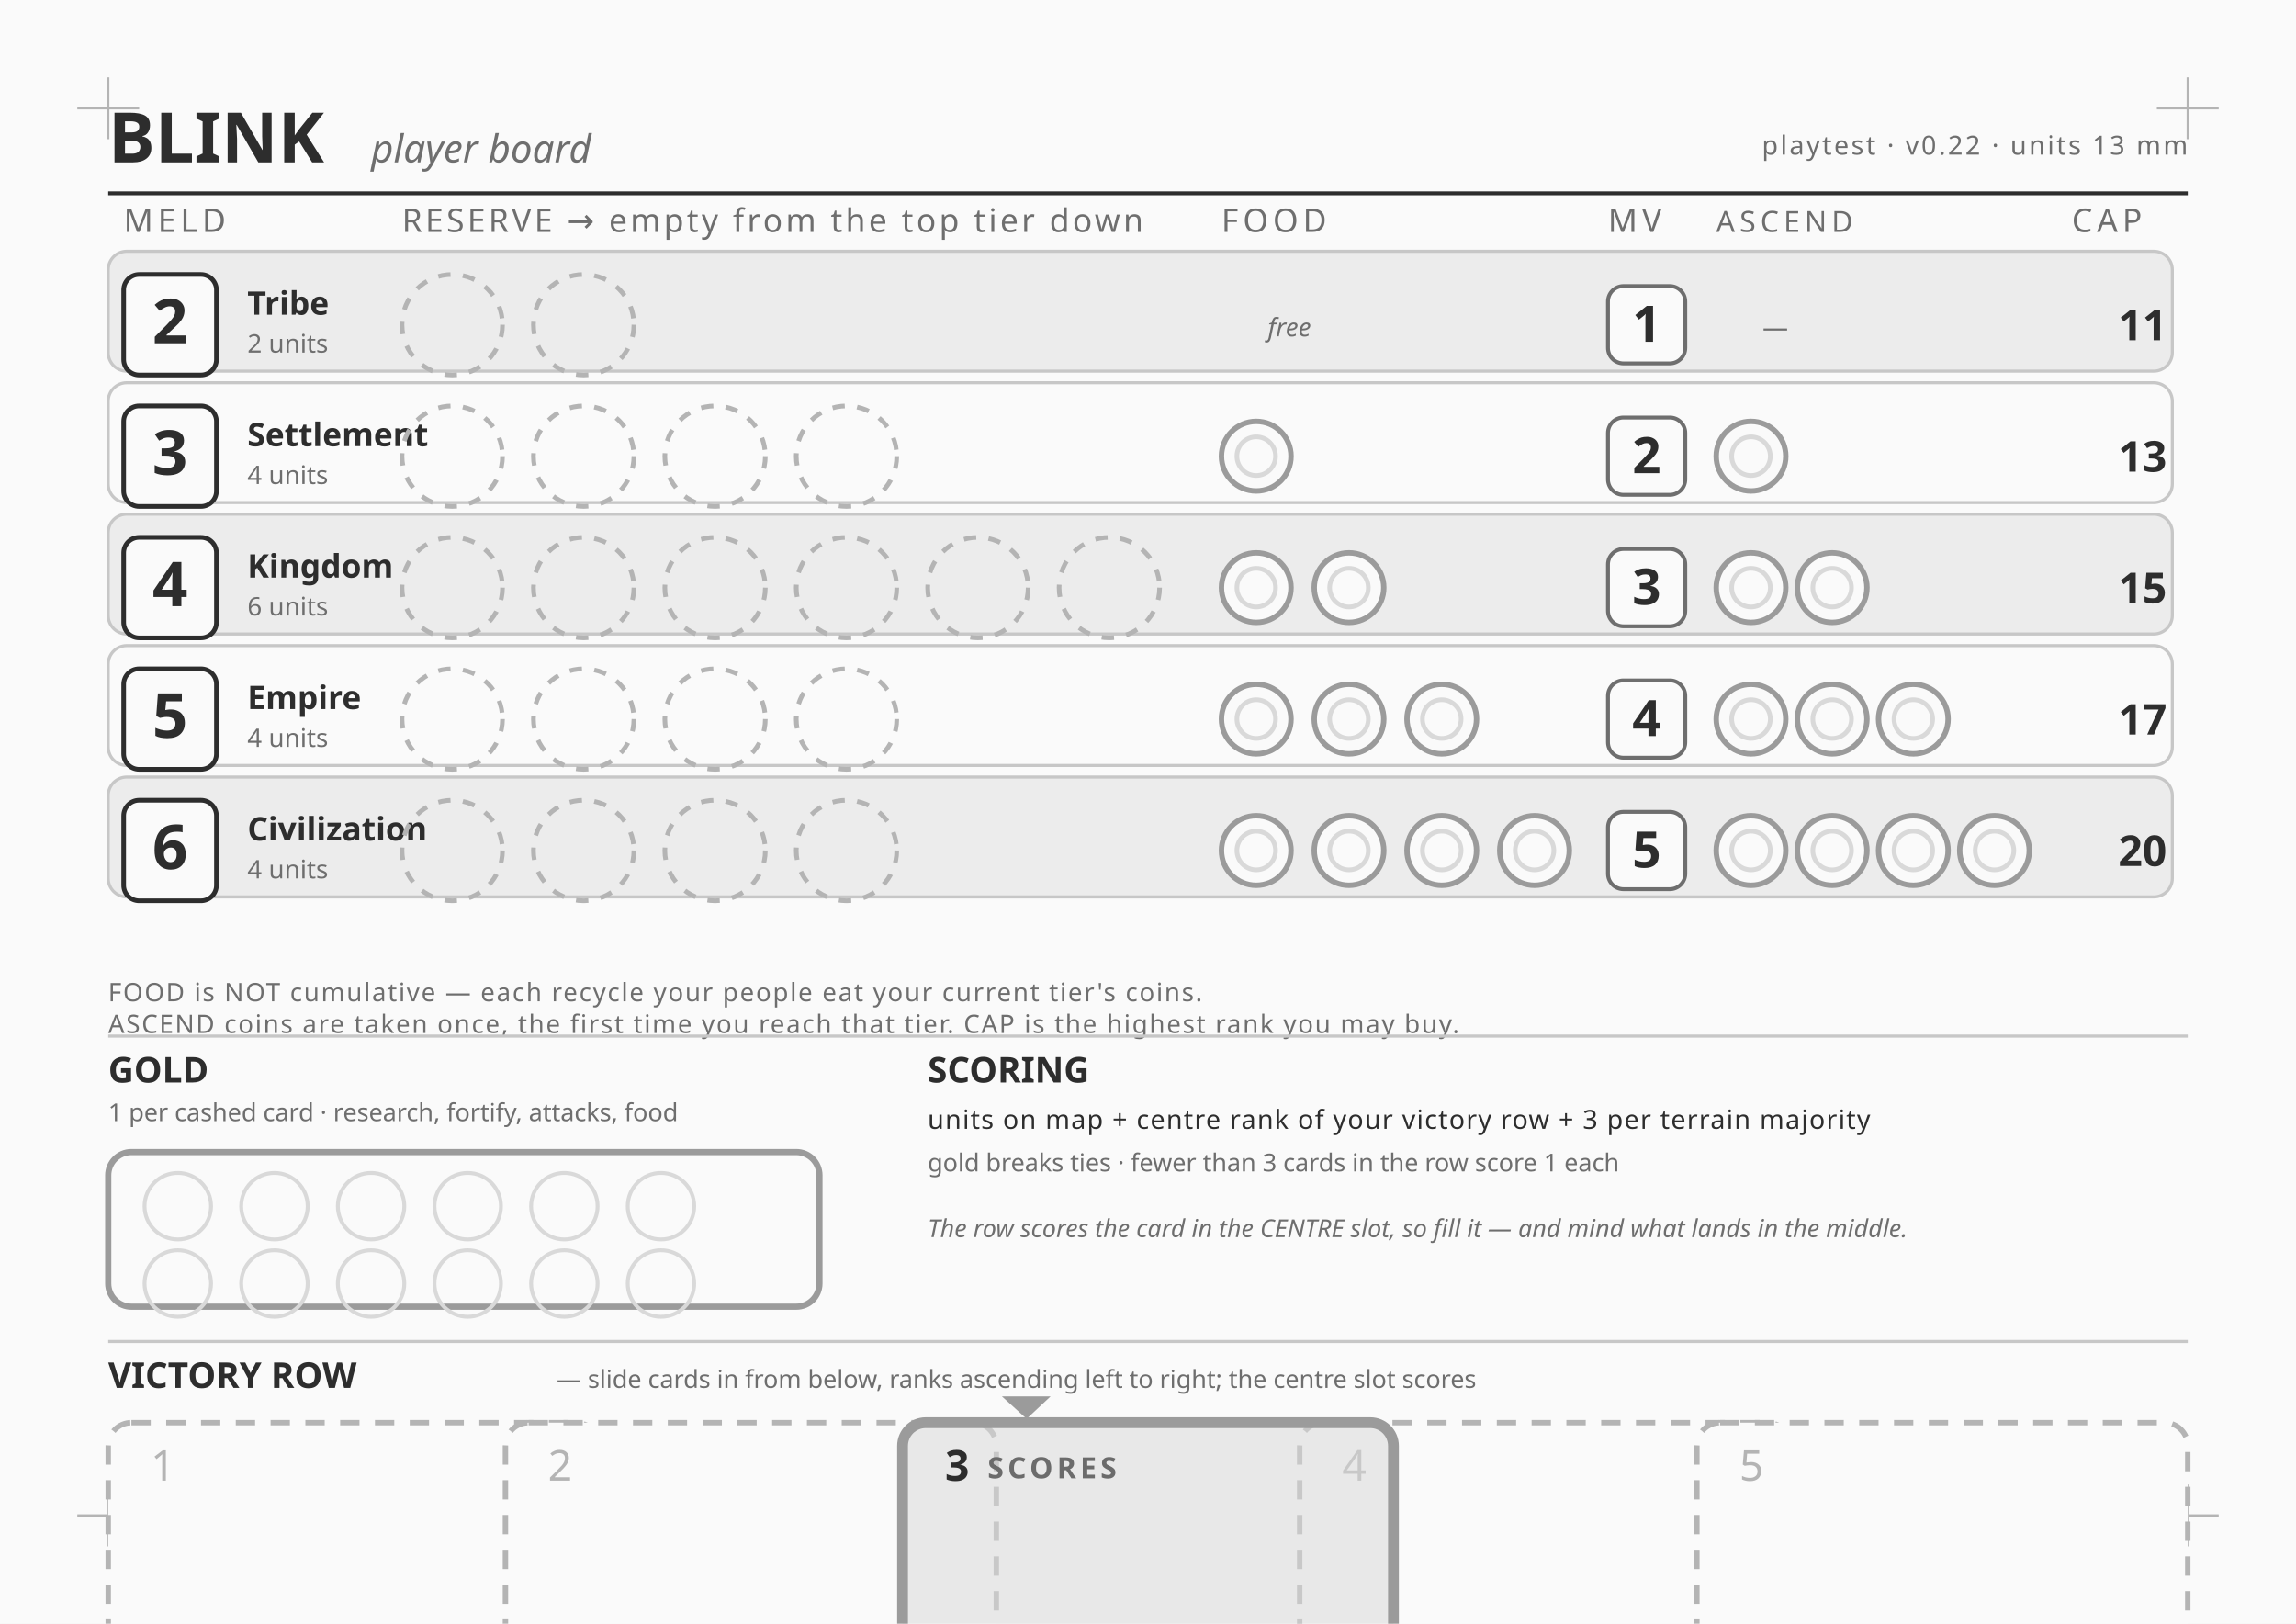
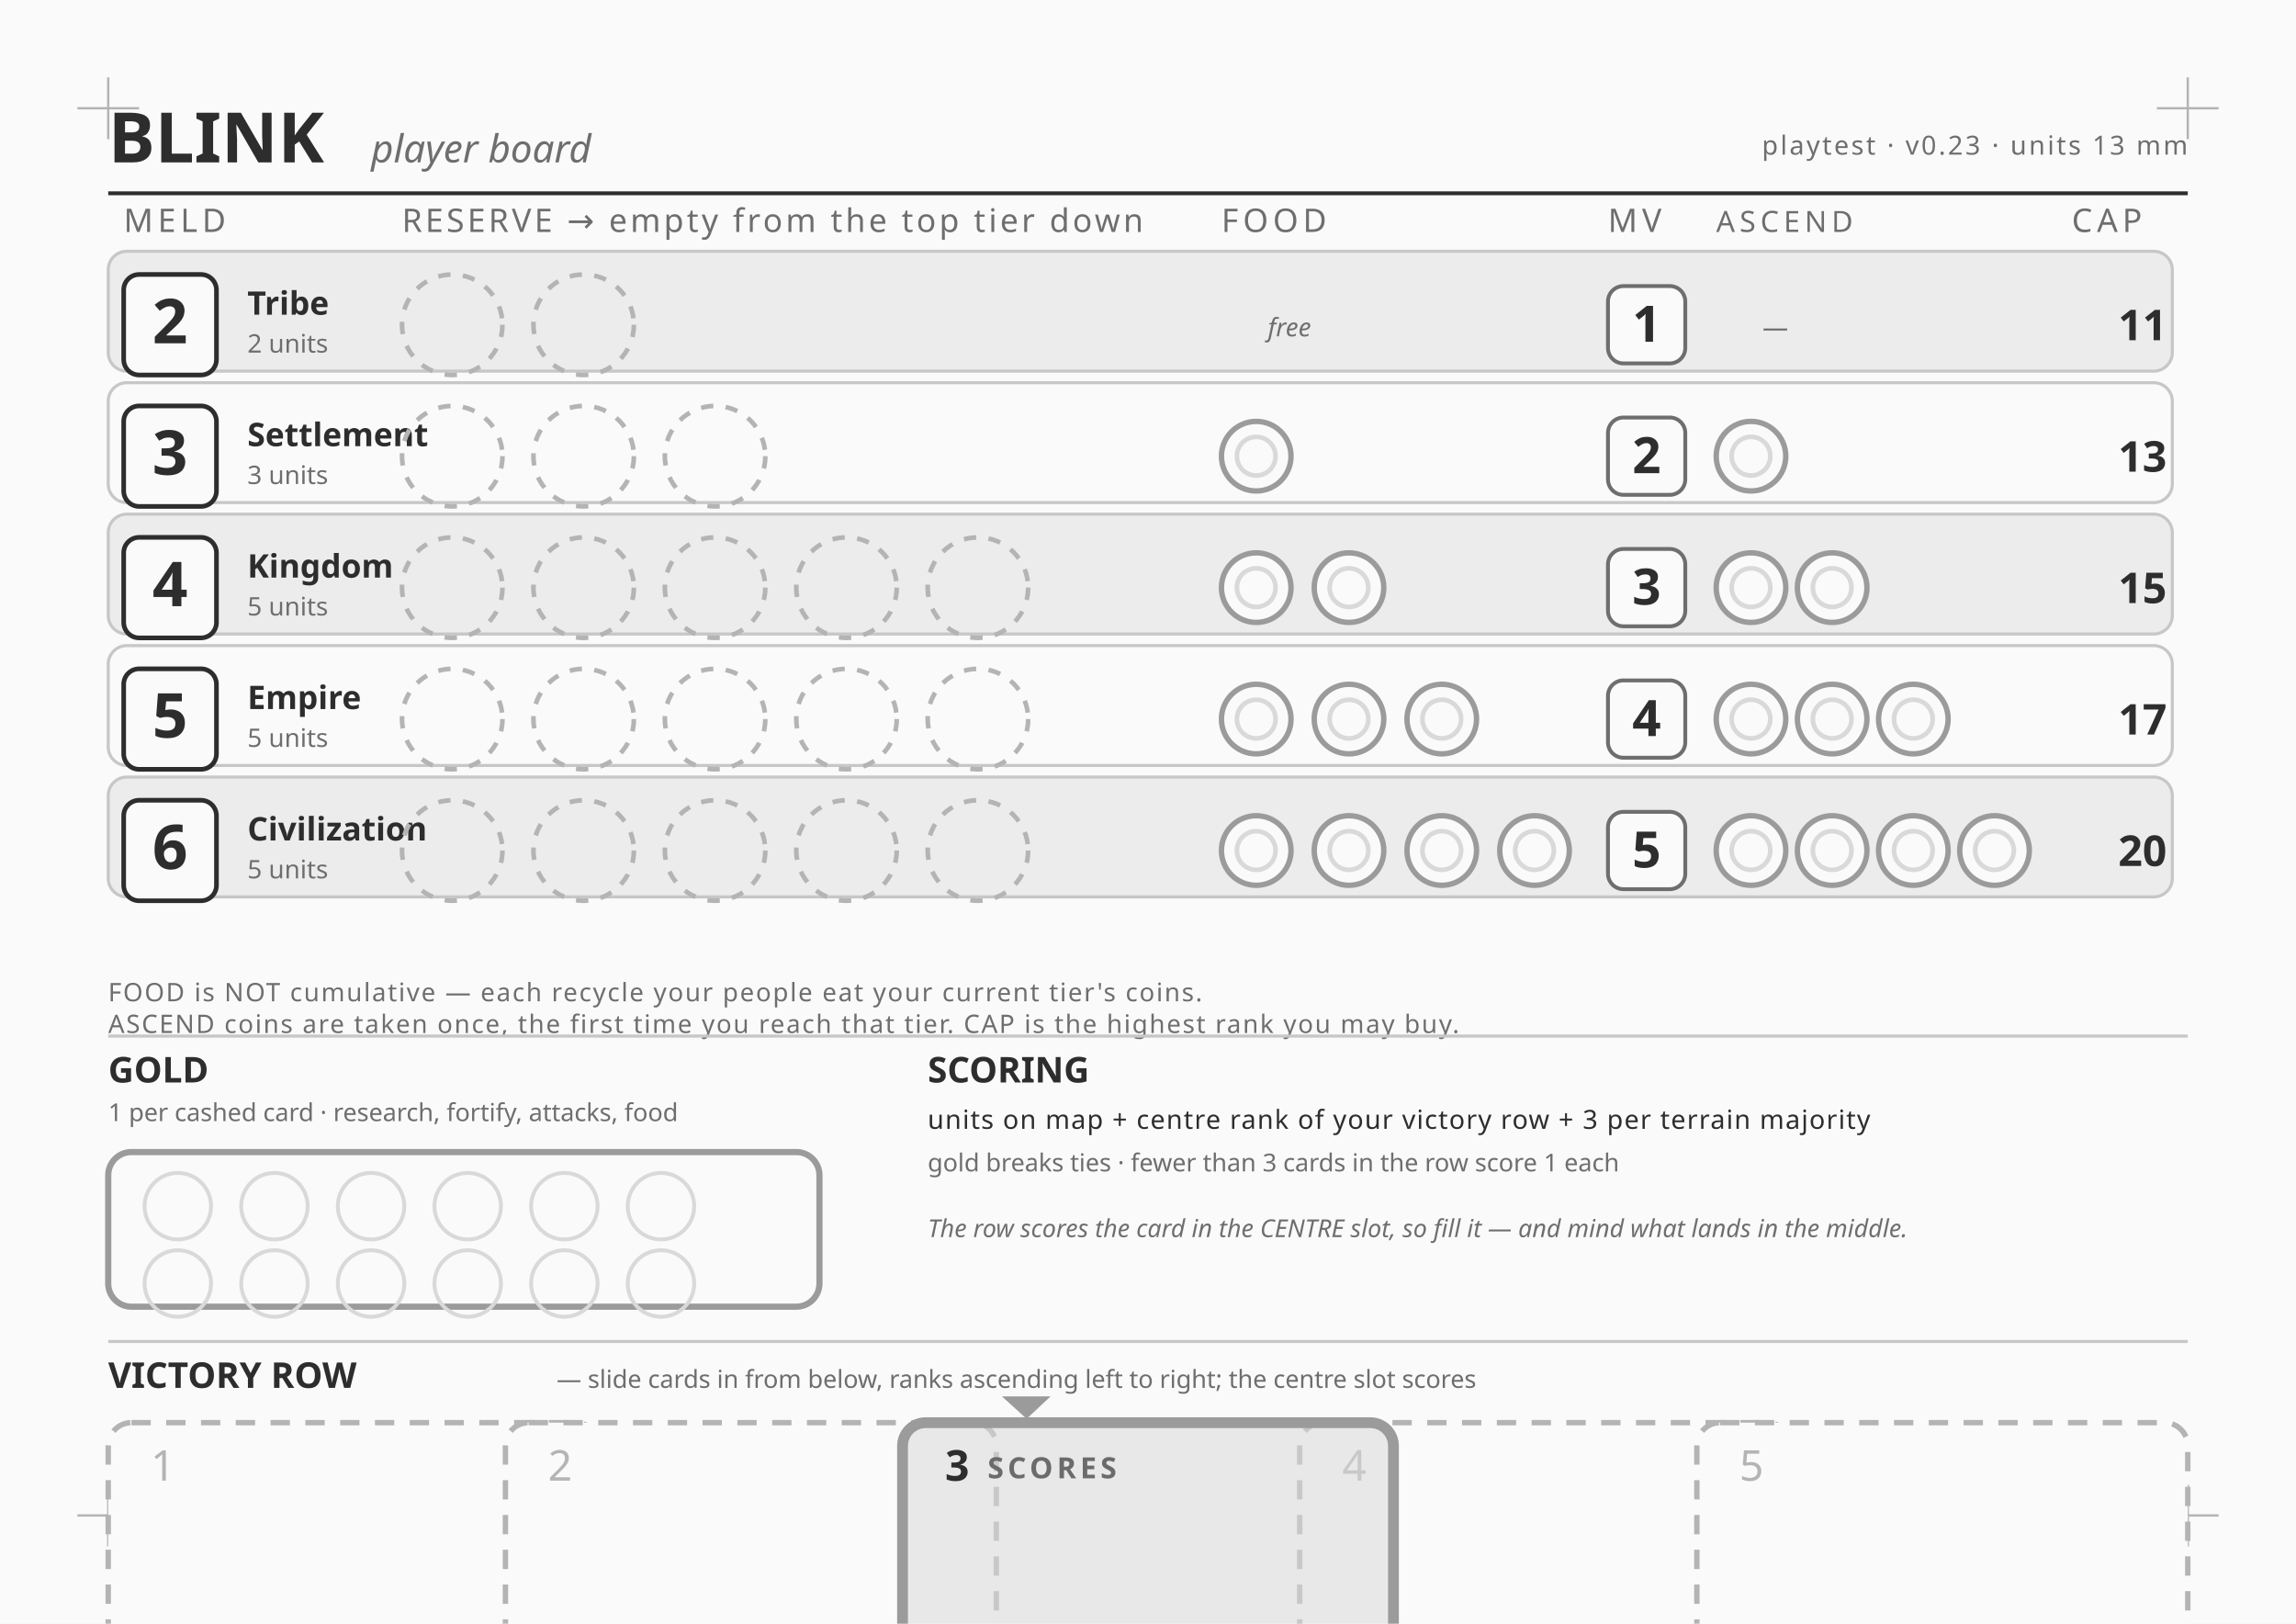
<svg xmlns="http://www.w3.org/2000/svg" width="297.0mm" height="210.0mm" viewBox="0 0 297.0 210.0">
  <defs>
    <pattern id="h-mountain" width="6" height="6" patternUnits="userSpaceOnUse">
      <rect width="6" height="6" fill="#fff" />
      <path d="M0 6 L6 0 M-1 1 L1 -1 M5 7 L7 5 M0 0 L6 6 M-1 5 L1 7 M5 -1 L7 1" stroke="#000" stroke-width=".55" />
    </pattern>
    <pattern id="h-forest" width="5" height="5" patternUnits="userSpaceOnUse">
      <rect width="5" height="5" fill="#fff" />
      <path d="M0 5 L5 0 M-1 1 L1 -1 M4 6 L6 4" stroke="#000" stroke-width=".6" />
    </pattern>
    <pattern id="h-plains" width="7" height="7" patternUnits="userSpaceOnUse">
      <rect width="7" height="7" fill="#fff" />
      <circle cx="1.6" cy="1.6" r=".65" fill="#000" />
      <circle cx="5.1" cy="5.1" r=".65" fill="#000" />
    </pattern>
    <pattern id="h-ocean" width="8" height="6" patternUnits="userSpaceOnUse">
      <rect width="8" height="6" fill="#fff" />
      <path d="M0 3 q2 -2.2 4 0 t4 0" fill="none" stroke="#000" stroke-width=".6" />
    </pattern>
  </defs>
  <rect x="0" y="0" width="297.0" height="210.0" fill="#FAFAFA" />
  <path d="M10.0 14.0 h8 M14.0 10.0 v8" stroke="#B4B4B4" stroke-width="0.3" />
  <path d="M279.0 14.0 h8 M283.0 10.0 v8" stroke="#B4B4B4" stroke-width="0.3" />
  <path d="M10.0 196.0 h8 M14.0 192.0 v8" stroke="#B4B4B4" stroke-width="0.3" />
  <path d="M279.0 196.0 h8 M283.0 192.0 v8" stroke="#B4B4B4" stroke-width="0.3" />
  <text x="14.00" y="21.00" font-family="IBM Plex Sans" font-size="9" fill="#2D2D2D" text-anchor="start" font-weight="600" letter-spacing="0" style="">BLINK</text>
  <text x="48.00" y="21.00" font-family="IBM Plex Sans" font-size="5" fill="#6E6E6E" text-anchor="start" font-weight="400" letter-spacing="0" style="font-style:italic">player board</text>
-   <text x="283.00" y="20.00" font-family="IBM Plex Mono" font-size="3.4" fill="#6E6E6E" text-anchor="end" font-weight="400" letter-spacing="0.3" style="">playtest · v0.22 · units 13 mm</text>
+   <text x="283.00" y="20.00" font-family="IBM Plex Mono" font-size="3.4" fill="#6E6E6E" text-anchor="end" font-weight="400" letter-spacing="0.3" style="">playtest · v0.23 · units 13 mm</text>
  <line x1="14.0" y1="25.0" x2="283.0" y2="25.0" stroke="#2D2D2D" stroke-width="0.5" />
  <text x="158.00" y="30.00" font-family="IBM Plex Mono" font-size="4.2" fill="#6E6E6E" text-anchor="start" font-weight="400" letter-spacing="0.6" style="">FOOD</text>
  <text x="208.00" y="30.00" font-family="IBM Plex Mono" font-size="4.2" fill="#6E6E6E" text-anchor="start" font-weight="400" letter-spacing="0.6" style="">MV</text>
  <text x="222.00" y="30.00" font-family="IBM Plex Mono" font-size="3.8" fill="#6E6E6E" text-anchor="start" font-weight="400" letter-spacing="0.6" style="">ASCEND</text>
  <text x="268.00" y="30.00" font-family="IBM Plex Mono" font-size="4.2" fill="#6E6E6E" text-anchor="start" font-weight="400" letter-spacing="0.6" style="">CAP</text>
  <text x="16.00" y="30.00" font-family="IBM Plex Mono" font-size="4.2" fill="#6E6E6E" text-anchor="start" font-weight="400" letter-spacing="0.6" style="">MELD</text>
  <text x="52.00" y="30.00" font-family="IBM Plex Mono" font-size="4.2" fill="#6E6E6E" text-anchor="start" font-weight="400" letter-spacing="0.4" style="">RESERVE  →  empty from the top tier down</text>
  <rect x="14.0" y="32.5" width="267.0" height="15.5" rx="2.4" fill="#ECECEC" stroke="#C7C7C7" stroke-width="0.4" />
  <rect x="16.0" y="35.5" width="12" height="13.0" rx="2" fill="#FAFAFA" stroke="#2D2D2D" stroke-width="0.6" />
  <text x="22.00" y="44.40" font-family="IBM Plex Sans" font-size="8" fill="#2D2D2D" text-anchor="middle" font-weight="600" letter-spacing="0" style="">2</text>
  <text x="32.00" y="40.70" font-family="IBM Plex Sans" font-size="4.2" fill="#2D2D2D" text-anchor="start" font-weight="600" letter-spacing="0" style="">Tribe</text>
  <text x="32.00" y="45.60" font-family="IBM Plex Mono" font-size="3.3" fill="#6E6E6E" text-anchor="start" font-weight="400" letter-spacing="0" style="">2 units</text>
  <circle cx="58.50" cy="42.00" r="6.50" fill="none" stroke="#B4B4B4" stroke-width="0.6" stroke-dasharray="1.6 1.6" />
  <circle cx="75.50" cy="42.00" r="6.50" fill="none" stroke="#B4B4B4" stroke-width="0.6" stroke-dasharray="1.6 1.6" />
  <text x="164.00" y="43.50" font-family="IBM Plex Mono" font-size="3.3" fill="#6E6E6E" text-anchor="start" font-weight="400" letter-spacing="0" style="font-style:italic">free</text>
  <rect x="208.0" y="37.0" width="10" height="10.0" rx="2" fill="#FAFAFA" stroke="#6E6E6E" stroke-width="0.5" />
  <text x="213.00" y="44.20" font-family="IBM Plex Sans" font-size="6.5" fill="#2D2D2D" text-anchor="middle" font-weight="600" letter-spacing="0" style="">1</text>
  <text x="228.00" y="43.50" font-family="IBM Plex Mono" font-size="3.3" fill="#6E6E6E" text-anchor="start" font-weight="400" letter-spacing="0" style="">—</text>
  <text x="274.00" y="44.00" font-family="IBM Plex Sans" font-size="5.5" fill="#2D2D2D" text-anchor="start" font-weight="600" letter-spacing="0" style="">11</text>
  <rect x="14.0" y="49.5" width="267.0" height="15.5" rx="2.4" fill="#FAFAFA" stroke="#C7C7C7" stroke-width="0.4" />
  <rect x="16.0" y="52.5" width="12" height="13.0" rx="2" fill="#FAFAFA" stroke="#2D2D2D" stroke-width="0.6" />
  <text x="22.00" y="61.40" font-family="IBM Plex Sans" font-size="8" fill="#2D2D2D" text-anchor="middle" font-weight="600" letter-spacing="0" style="">3</text>
  <text x="32.00" y="57.70" font-family="IBM Plex Sans" font-size="4.2" fill="#2D2D2D" text-anchor="start" font-weight="600" letter-spacing="0" style="">Settlement</text>
-   <text x="32.00" y="62.60" font-family="IBM Plex Mono" font-size="3.3" fill="#6E6E6E" text-anchor="start" font-weight="400" letter-spacing="0" style="">4 units</text>
+   <text x="32.00" y="62.60" font-family="IBM Plex Mono" font-size="3.3" fill="#6E6E6E" text-anchor="start" font-weight="400" letter-spacing="0" style="">3 units</text>
  <circle cx="58.50" cy="59.00" r="6.50" fill="none" stroke="#B4B4B4" stroke-width="0.6" stroke-dasharray="1.6 1.6" />
  <circle cx="75.50" cy="59.00" r="6.50" fill="none" stroke="#B4B4B4" stroke-width="0.6" stroke-dasharray="1.6 1.6" />
  <circle cx="92.50" cy="59.00" r="6.50" fill="none" stroke="#B4B4B4" stroke-width="0.6" stroke-dasharray="1.6 1.6" />
-   <circle cx="109.50" cy="59.00" r="6.50" fill="none" stroke="#B4B4B4" stroke-width="0.6" stroke-dasharray="1.6 1.6" />
  <circle cx="162.50" cy="59.00" r="4.50" fill="#FAFAFA" stroke="#9B9B9B" stroke-width="0.7" />
  <circle cx="162.50" cy="59.00" r="2.50" fill="none" stroke="#D9D9D9" stroke-width="0.6" />
  <rect x="208.0" y="54.0" width="10" height="10.0" rx="2" fill="#FAFAFA" stroke="#6E6E6E" stroke-width="0.5" />
  <text x="213.00" y="61.20" font-family="IBM Plex Sans" font-size="6.5" fill="#2D2D2D" text-anchor="middle" font-weight="600" letter-spacing="0" style="">2</text>
  <circle cx="226.50" cy="59.00" r="4.50" fill="#FAFAFA" stroke="#9B9B9B" stroke-width="0.7" />
  <circle cx="226.50" cy="59.00" r="2.50" fill="none" stroke="#D9D9D9" stroke-width="0.6" />
  <text x="274.00" y="61.00" font-family="IBM Plex Sans" font-size="5.5" fill="#2D2D2D" text-anchor="start" font-weight="600" letter-spacing="0" style="">13</text>
  <rect x="14.0" y="66.5" width="267.0" height="15.5" rx="2.4" fill="#ECECEC" stroke="#C7C7C7" stroke-width="0.4" />
  <rect x="16.0" y="69.5" width="12" height="13.0" rx="2" fill="#FAFAFA" stroke="#2D2D2D" stroke-width="0.6" />
  <text x="22.00" y="78.40" font-family="IBM Plex Sans" font-size="8" fill="#2D2D2D" text-anchor="middle" font-weight="600" letter-spacing="0" style="">4</text>
  <text x="32.00" y="74.70" font-family="IBM Plex Sans" font-size="4.2" fill="#2D2D2D" text-anchor="start" font-weight="600" letter-spacing="0" style="">Kingdom</text>
-   <text x="32.00" y="79.60" font-family="IBM Plex Mono" font-size="3.3" fill="#6E6E6E" text-anchor="start" font-weight="400" letter-spacing="0" style="">6 units</text>
+   <text x="32.00" y="79.60" font-family="IBM Plex Mono" font-size="3.3" fill="#6E6E6E" text-anchor="start" font-weight="400" letter-spacing="0" style="">5 units</text>
  <circle cx="58.50" cy="76.00" r="6.50" fill="none" stroke="#B4B4B4" stroke-width="0.6" stroke-dasharray="1.6 1.6" />
  <circle cx="75.50" cy="76.00" r="6.50" fill="none" stroke="#B4B4B4" stroke-width="0.6" stroke-dasharray="1.6 1.6" />
  <circle cx="92.50" cy="76.00" r="6.50" fill="none" stroke="#B4B4B4" stroke-width="0.6" stroke-dasharray="1.6 1.6" />
  <circle cx="109.50" cy="76.00" r="6.50" fill="none" stroke="#B4B4B4" stroke-width="0.6" stroke-dasharray="1.6 1.6" />
  <circle cx="126.50" cy="76.00" r="6.50" fill="none" stroke="#B4B4B4" stroke-width="0.6" stroke-dasharray="1.6 1.6" />
-   <circle cx="143.50" cy="76.00" r="6.50" fill="none" stroke="#B4B4B4" stroke-width="0.6" stroke-dasharray="1.6 1.6" />
  <circle cx="162.50" cy="76.00" r="4.50" fill="#FAFAFA" stroke="#9B9B9B" stroke-width="0.7" />
  <circle cx="162.50" cy="76.00" r="2.50" fill="none" stroke="#D9D9D9" stroke-width="0.6" />
  <circle cx="174.50" cy="76.00" r="4.50" fill="#FAFAFA" stroke="#9B9B9B" stroke-width="0.7" />
  <circle cx="174.50" cy="76.00" r="2.50" fill="none" stroke="#D9D9D9" stroke-width="0.6" />
  <rect x="208.0" y="71.0" width="10" height="10.0" rx="2" fill="#FAFAFA" stroke="#6E6E6E" stroke-width="0.5" />
  <text x="213.00" y="78.20" font-family="IBM Plex Sans" font-size="6.5" fill="#2D2D2D" text-anchor="middle" font-weight="600" letter-spacing="0" style="">3</text>
  <circle cx="226.50" cy="76.00" r="4.50" fill="#FAFAFA" stroke="#9B9B9B" stroke-width="0.7" />
  <circle cx="226.50" cy="76.00" r="2.50" fill="none" stroke="#D9D9D9" stroke-width="0.6" />
  <circle cx="237.00" cy="76.00" r="4.50" fill="#FAFAFA" stroke="#9B9B9B" stroke-width="0.7" />
  <circle cx="237.00" cy="76.00" r="2.50" fill="none" stroke="#D9D9D9" stroke-width="0.6" />
  <text x="274.00" y="78.00" font-family="IBM Plex Sans" font-size="5.5" fill="#2D2D2D" text-anchor="start" font-weight="600" letter-spacing="0" style="">15</text>
  <rect x="14.0" y="83.5" width="267.0" height="15.5" rx="2.4" fill="#FAFAFA" stroke="#C7C7C7" stroke-width="0.4" />
  <rect x="16.0" y="86.5" width="12" height="13.0" rx="2" fill="#FAFAFA" stroke="#2D2D2D" stroke-width="0.6" />
  <text x="22.00" y="95.40" font-family="IBM Plex Sans" font-size="8" fill="#2D2D2D" text-anchor="middle" font-weight="600" letter-spacing="0" style="">5</text>
  <text x="32.00" y="91.70" font-family="IBM Plex Sans" font-size="4.2" fill="#2D2D2D" text-anchor="start" font-weight="600" letter-spacing="0" style="">Empire</text>
-   <text x="32.00" y="96.60" font-family="IBM Plex Mono" font-size="3.3" fill="#6E6E6E" text-anchor="start" font-weight="400" letter-spacing="0" style="">4 units</text>
+   <text x="32.00" y="96.60" font-family="IBM Plex Mono" font-size="3.3" fill="#6E6E6E" text-anchor="start" font-weight="400" letter-spacing="0" style="">5 units</text>
  <circle cx="58.50" cy="93.00" r="6.50" fill="none" stroke="#B4B4B4" stroke-width="0.6" stroke-dasharray="1.6 1.6" />
  <circle cx="75.50" cy="93.00" r="6.50" fill="none" stroke="#B4B4B4" stroke-width="0.6" stroke-dasharray="1.6 1.6" />
  <circle cx="92.50" cy="93.00" r="6.50" fill="none" stroke="#B4B4B4" stroke-width="0.6" stroke-dasharray="1.6 1.6" />
  <circle cx="109.50" cy="93.00" r="6.50" fill="none" stroke="#B4B4B4" stroke-width="0.6" stroke-dasharray="1.6 1.6" />
+   <circle cx="126.50" cy="93.00" r="6.50" fill="none" stroke="#B4B4B4" stroke-width="0.6" stroke-dasharray="1.6 1.6" />
  <circle cx="162.50" cy="93.00" r="4.50" fill="#FAFAFA" stroke="#9B9B9B" stroke-width="0.7" />
  <circle cx="162.50" cy="93.00" r="2.50" fill="none" stroke="#D9D9D9" stroke-width="0.6" />
  <circle cx="174.50" cy="93.00" r="4.50" fill="#FAFAFA" stroke="#9B9B9B" stroke-width="0.7" />
  <circle cx="174.50" cy="93.00" r="2.50" fill="none" stroke="#D9D9D9" stroke-width="0.6" />
  <circle cx="186.50" cy="93.00" r="4.50" fill="#FAFAFA" stroke="#9B9B9B" stroke-width="0.7" />
  <circle cx="186.50" cy="93.00" r="2.50" fill="none" stroke="#D9D9D9" stroke-width="0.6" />
  <rect x="208.0" y="88.0" width="10" height="10.0" rx="2" fill="#FAFAFA" stroke="#6E6E6E" stroke-width="0.5" />
  <text x="213.00" y="95.20" font-family="IBM Plex Sans" font-size="6.5" fill="#2D2D2D" text-anchor="middle" font-weight="600" letter-spacing="0" style="">4</text>
  <circle cx="226.50" cy="93.00" r="4.50" fill="#FAFAFA" stroke="#9B9B9B" stroke-width="0.7" />
  <circle cx="226.50" cy="93.00" r="2.50" fill="none" stroke="#D9D9D9" stroke-width="0.6" />
  <circle cx="237.00" cy="93.00" r="4.50" fill="#FAFAFA" stroke="#9B9B9B" stroke-width="0.7" />
  <circle cx="237.00" cy="93.00" r="2.50" fill="none" stroke="#D9D9D9" stroke-width="0.6" />
  <circle cx="247.50" cy="93.00" r="4.50" fill="#FAFAFA" stroke="#9B9B9B" stroke-width="0.7" />
  <circle cx="247.50" cy="93.00" r="2.50" fill="none" stroke="#D9D9D9" stroke-width="0.6" />
  <text x="274.00" y="95.00" font-family="IBM Plex Sans" font-size="5.5" fill="#2D2D2D" text-anchor="start" font-weight="600" letter-spacing="0" style="">17</text>
  <rect x="14.0" y="100.5" width="267.0" height="15.5" rx="2.4" fill="#ECECEC" stroke="#C7C7C7" stroke-width="0.4" />
  <rect x="16.0" y="103.5" width="12" height="13.0" rx="2" fill="#FAFAFA" stroke="#2D2D2D" stroke-width="0.6" />
  <text x="22.00" y="112.40" font-family="IBM Plex Sans" font-size="8" fill="#2D2D2D" text-anchor="middle" font-weight="600" letter-spacing="0" style="">6</text>
  <text x="32.00" y="108.70" font-family="IBM Plex Sans" font-size="4.2" fill="#2D2D2D" text-anchor="start" font-weight="600" letter-spacing="0" style="">Civilization</text>
-   <text x="32.00" y="113.60" font-family="IBM Plex Mono" font-size="3.3" fill="#6E6E6E" text-anchor="start" font-weight="400" letter-spacing="0" style="">4 units</text>
+   <text x="32.00" y="113.60" font-family="IBM Plex Mono" font-size="3.3" fill="#6E6E6E" text-anchor="start" font-weight="400" letter-spacing="0" style="">5 units</text>
  <circle cx="58.50" cy="110.00" r="6.50" fill="none" stroke="#B4B4B4" stroke-width="0.6" stroke-dasharray="1.6 1.6" />
  <circle cx="75.50" cy="110.00" r="6.50" fill="none" stroke="#B4B4B4" stroke-width="0.6" stroke-dasharray="1.6 1.6" />
  <circle cx="92.50" cy="110.00" r="6.50" fill="none" stroke="#B4B4B4" stroke-width="0.6" stroke-dasharray="1.6 1.6" />
  <circle cx="109.50" cy="110.00" r="6.50" fill="none" stroke="#B4B4B4" stroke-width="0.6" stroke-dasharray="1.6 1.6" />
+   <circle cx="126.50" cy="110.00" r="6.50" fill="none" stroke="#B4B4B4" stroke-width="0.6" stroke-dasharray="1.6 1.6" />
  <circle cx="162.50" cy="110.00" r="4.50" fill="#FAFAFA" stroke="#9B9B9B" stroke-width="0.7" />
  <circle cx="162.50" cy="110.00" r="2.50" fill="none" stroke="#D9D9D9" stroke-width="0.6" />
  <circle cx="174.50" cy="110.00" r="4.50" fill="#FAFAFA" stroke="#9B9B9B" stroke-width="0.7" />
  <circle cx="174.50" cy="110.00" r="2.50" fill="none" stroke="#D9D9D9" stroke-width="0.6" />
  <circle cx="186.50" cy="110.00" r="4.50" fill="#FAFAFA" stroke="#9B9B9B" stroke-width="0.7" />
  <circle cx="186.50" cy="110.00" r="2.50" fill="none" stroke="#D9D9D9" stroke-width="0.6" />
  <circle cx="198.50" cy="110.00" r="4.50" fill="#FAFAFA" stroke="#9B9B9B" stroke-width="0.7" />
  <circle cx="198.50" cy="110.00" r="2.50" fill="none" stroke="#D9D9D9" stroke-width="0.6" />
  <rect x="208.0" y="105.0" width="10" height="10.0" rx="2" fill="#FAFAFA" stroke="#6E6E6E" stroke-width="0.5" />
  <text x="213.00" y="112.20" font-family="IBM Plex Sans" font-size="6.5" fill="#2D2D2D" text-anchor="middle" font-weight="600" letter-spacing="0" style="">5</text>
  <circle cx="226.50" cy="110.00" r="4.50" fill="#FAFAFA" stroke="#9B9B9B" stroke-width="0.7" />
  <circle cx="226.50" cy="110.00" r="2.50" fill="none" stroke="#D9D9D9" stroke-width="0.6" />
  <circle cx="237.00" cy="110.00" r="4.50" fill="#FAFAFA" stroke="#9B9B9B" stroke-width="0.7" />
  <circle cx="237.00" cy="110.00" r="2.50" fill="none" stroke="#D9D9D9" stroke-width="0.6" />
  <circle cx="247.50" cy="110.00" r="4.50" fill="#FAFAFA" stroke="#9B9B9B" stroke-width="0.7" />
  <circle cx="247.50" cy="110.00" r="2.50" fill="none" stroke="#D9D9D9" stroke-width="0.6" />
  <circle cx="258.00" cy="110.00" r="4.50" fill="#FAFAFA" stroke="#9B9B9B" stroke-width="0.7" />
  <circle cx="258.00" cy="110.00" r="2.50" fill="none" stroke="#D9D9D9" stroke-width="0.6" />
  <text x="274.00" y="112.00" font-family="IBM Plex Sans" font-size="5.5" fill="#2D2D2D" text-anchor="start" font-weight="600" letter-spacing="0" style="">20</text>
  <text x="14.00" y="129.50" font-family="IBM Plex Mono" font-size="3.3" fill="#6E6E6E" text-anchor="start" font-weight="400" letter-spacing="0.2" style="">FOOD is NOT cumulative — each recycle your people eat your current tier's coins.</text>
  <text x="14.00" y="133.60" font-family="IBM Plex Mono" font-size="3.3" fill="#6E6E6E" text-anchor="start" font-weight="400" letter-spacing="0.2" style="">ASCEND coins are taken once, the first time you reach that tier. CAP is the highest rank you may buy.</text>
  <line x1="14.0" y1="134.0" x2="283.0" y2="134.0" stroke="#C7C7C7" stroke-width="0.4" />
  <text x="14.00" y="140.00" font-family="IBM Plex Sans" font-size="4.6" fill="#2D2D2D" text-anchor="start" font-weight="600" letter-spacing="0" style="">GOLD</text>
  <text x="14.00" y="145.00" font-family="IBM Plex Mono" font-size="3.2" fill="#6E6E6E" text-anchor="start" font-weight="400" letter-spacing="0" style="">1 per cashed card · research, fortify, attacks, food</text>
  <rect x="14.0" y="149.0" width="92" height="20" rx="3" fill="#FAFAFA" stroke="#9B9B9B" stroke-width="0.8" />
  <circle cx="23.00" cy="156.00" r="4.3" fill="none" stroke="#D9D9D9" stroke-width="0.5" />
  <circle cx="35.50" cy="156.00" r="4.3" fill="none" stroke="#D9D9D9" stroke-width="0.5" />
  <circle cx="48.00" cy="156.00" r="4.3" fill="none" stroke="#D9D9D9" stroke-width="0.5" />
  <circle cx="60.50" cy="156.00" r="4.3" fill="none" stroke="#D9D9D9" stroke-width="0.5" />
  <circle cx="73.00" cy="156.00" r="4.3" fill="none" stroke="#D9D9D9" stroke-width="0.5" />
  <circle cx="85.50" cy="156.00" r="4.3" fill="none" stroke="#D9D9D9" stroke-width="0.5" />
  <circle cx="23.00" cy="166.00" r="4.3" fill="none" stroke="#D9D9D9" stroke-width="0.5" />
  <circle cx="35.50" cy="166.00" r="4.3" fill="none" stroke="#D9D9D9" stroke-width="0.5" />
  <circle cx="48.00" cy="166.00" r="4.3" fill="none" stroke="#D9D9D9" stroke-width="0.5" />
  <circle cx="60.50" cy="166.00" r="4.3" fill="none" stroke="#D9D9D9" stroke-width="0.5" />
  <circle cx="73.00" cy="166.00" r="4.3" fill="none" stroke="#D9D9D9" stroke-width="0.5" />
  <circle cx="85.50" cy="166.00" r="4.3" fill="none" stroke="#D9D9D9" stroke-width="0.5" />
  <text x="120.00" y="140.00" font-family="IBM Plex Sans" font-size="4.6" fill="#2D2D2D" text-anchor="start" font-weight="600" letter-spacing="0" style="">SCORING</text>
  <text x="120.00" y="146.00" font-family="IBM Plex Mono" font-size="3.4" fill="#2D2D2D" text-anchor="start" font-weight="400" letter-spacing="0.15" style="">units on map  +  centre rank of your victory row  +  3 per terrain majority</text>
  <text x="120.00" y="151.50" font-family="IBM Plex Mono" font-size="3.2" fill="#6E6E6E" text-anchor="start" font-weight="400" letter-spacing="0" style="">gold breaks ties · fewer than 3 cards in the row score 1 each</text>
  <text x="120.00" y="160.00" font-family="IBM Plex Mono" font-size="3.2" fill="#6E6E6E" text-anchor="start" font-weight="400" letter-spacing="0" style="font-style:italic">The row scores the card in the CENTRE slot, so fill it — and mind what lands in the middle.</text>
  <text x="14.00" y="179.50" font-family="IBM Plex Sans" font-size="4.6" fill="#2D2D2D" text-anchor="start" font-weight="600" letter-spacing="0" style="">VICTORY ROW</text>
  <text x="72.00" y="179.50" font-family="IBM Plex Mono" font-size="3.2" fill="#6E6E6E" text-anchor="start" font-weight="400" letter-spacing="0" style="">— slide cards in from below, ranks ascending left to right; the centre slot scores</text>
  <clipPath id="sheet">
    <rect x="0" y="0" width="297.0" height="210.0" />
  </clipPath>
  <g clip-path="url(#sheet)">
    <rect x="14.00" y="184.0" width="63.5" height="88.9" rx="3" fill="#FAFAFA" stroke="#B4B4B4" stroke-width="0.7" stroke-dasharray="2.5 2" />
    <text x="19.50" y="191.50" font-family="IBM Plex Sans" font-size="5.5" fill="#B4B4B4" text-anchor="start" font-weight="400" letter-spacing="0" style="">1</text>
    <rect x="65.38" y="184.0" width="63.5" height="88.9" rx="3" fill="#FAFAFA" stroke="#B4B4B4" stroke-width="0.7" stroke-dasharray="2.5 2" />
    <text x="70.88" y="191.50" font-family="IBM Plex Sans" font-size="5.5" fill="#B4B4B4" text-anchor="start" font-weight="400" letter-spacing="0" style="">2</text>
    <rect x="168.12" y="184.0" width="63.5" height="88.9" rx="3" fill="#FAFAFA" stroke="#B4B4B4" stroke-width="0.7" stroke-dasharray="2.5 2" />
    <text x="173.62" y="191.50" font-family="IBM Plex Sans" font-size="5.5" fill="#B4B4B4" text-anchor="start" font-weight="400" letter-spacing="0" style="">4</text>
    <rect x="219.50" y="184.0" width="63.5" height="88.9" rx="3" fill="#FAFAFA" stroke="#B4B4B4" stroke-width="0.7" stroke-dasharray="2.5 2" />
    <text x="225.00" y="191.50" font-family="IBM Plex Sans" font-size="5.5" fill="#B4B4B4" text-anchor="start" font-weight="400" letter-spacing="0" style="">5</text>
    <rect x="116.75" y="184.0" width="63.5" height="88.9" rx="3" fill="#D9D9D9" fill-opacity="0.55" stroke="#9B9B9B" stroke-width="1.4" />
    <text x="122.25" y="191.50" font-family="IBM Plex Sans" font-size="5.5" fill="#2D2D2D" text-anchor="start" font-weight="600" letter-spacing="0" style="">3</text>
    <text x="127.75" y="191.20" font-family="IBM Plex Mono" font-size="3.8" fill="#6B6B6B" text-anchor="start" font-weight="600" letter-spacing="0.5" style="">SCORES</text>
    <path d="M129.6 180.6 L132.8 183.5 L135.9 180.6 Z" fill="#9B9B9B" />
  </g>
  <line x1="14.0" y1="173.5" x2="283.0" y2="173.5" stroke="#C7C7C7" stroke-width="0.4" />
</svg>
